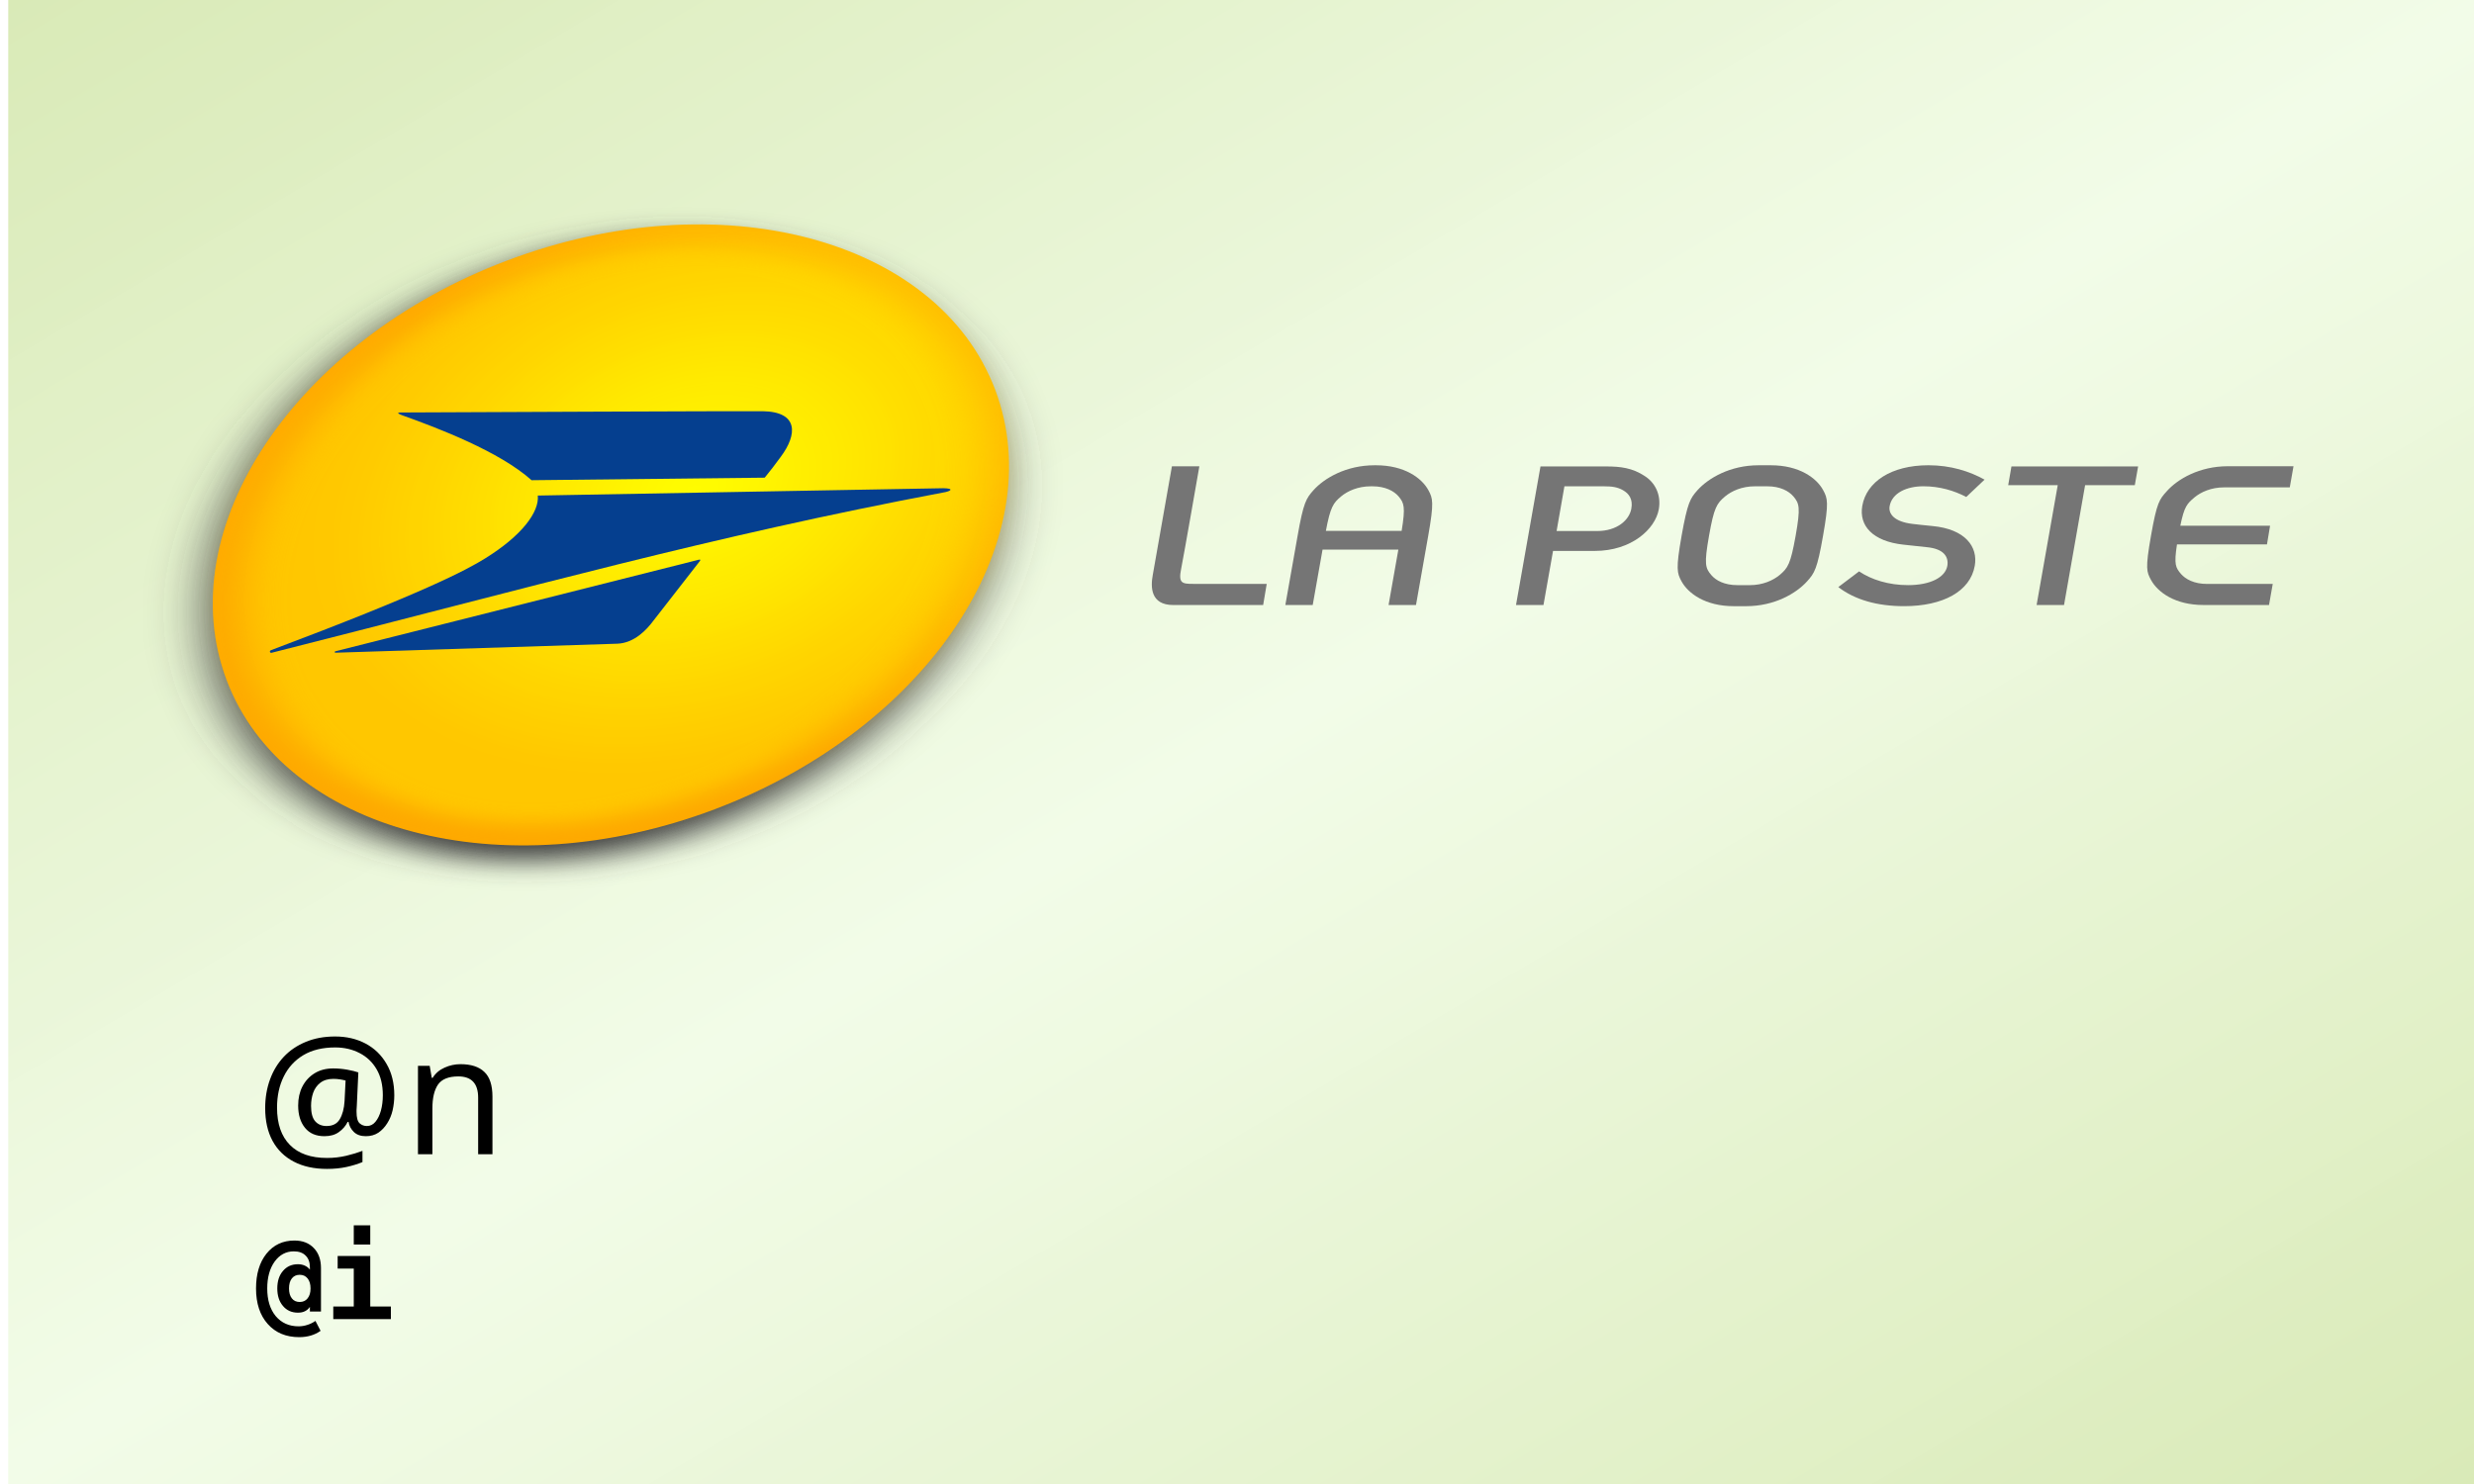
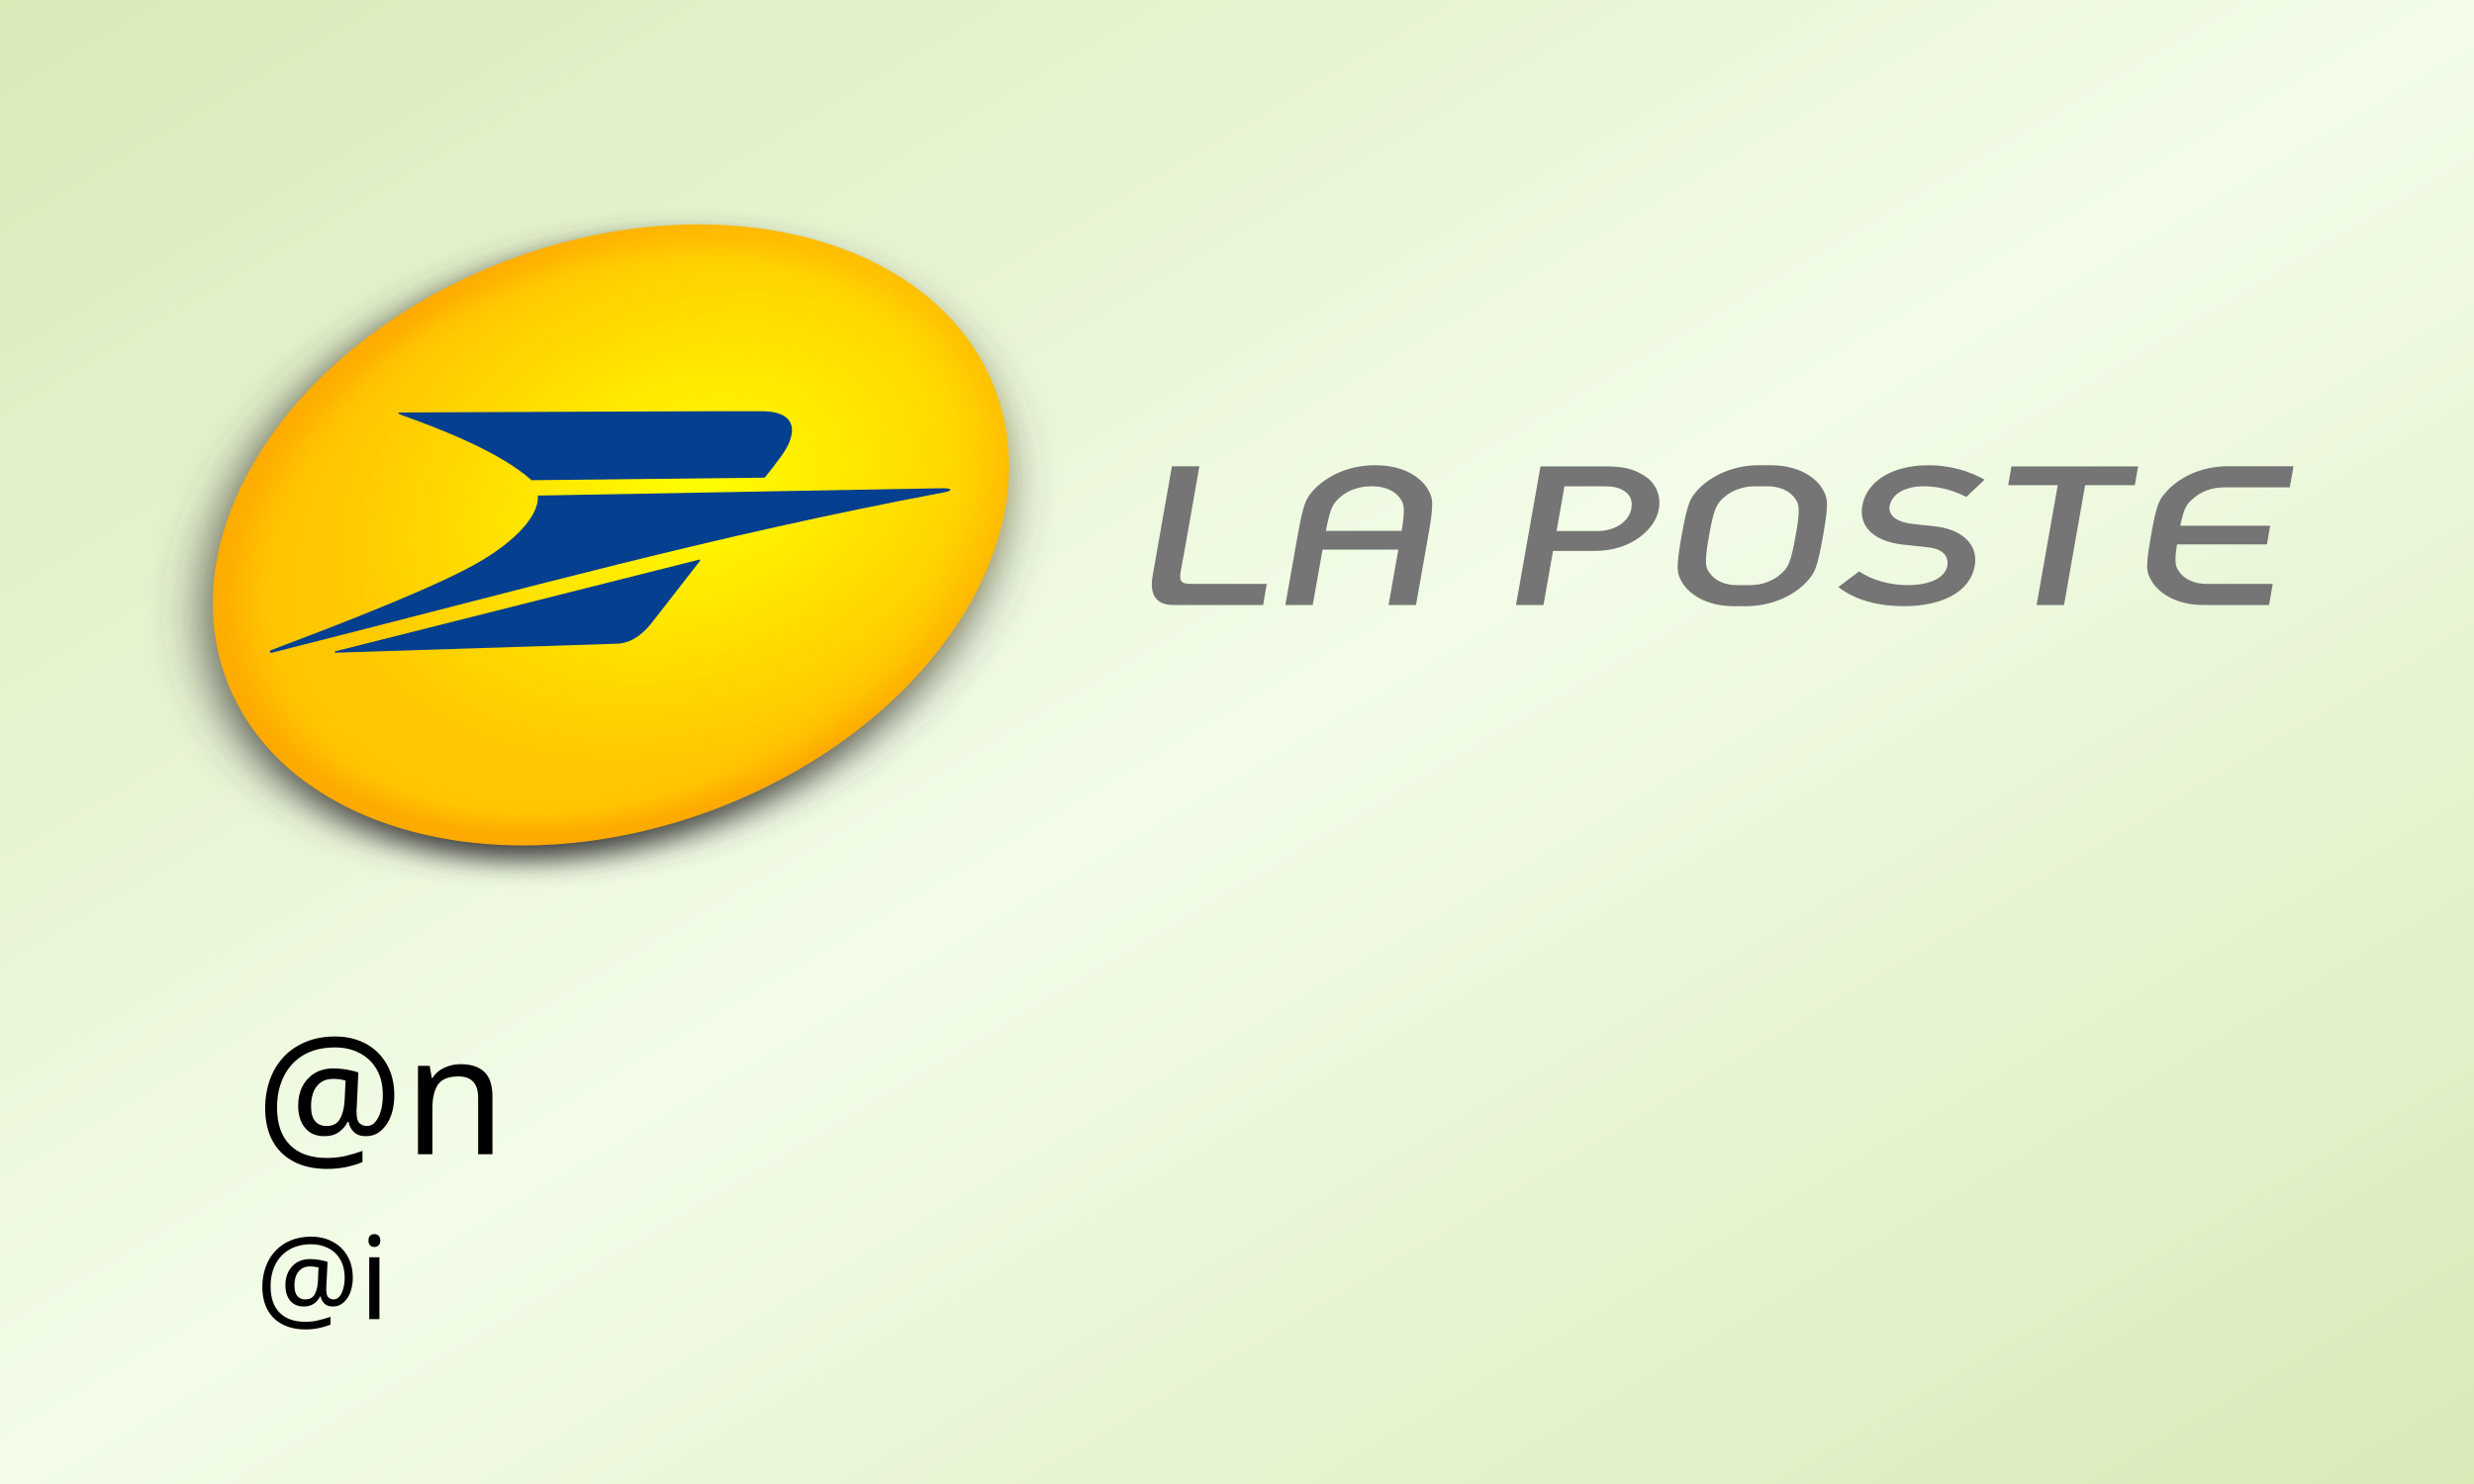
<svg xmlns="http://www.w3.org/2000/svg" width="300" height="180">
  <defs>
    <linearGradient y2="1" x2="1" y1="0" x1="0" id="cardBackground">
      <stop offset="0" stop-color="#d9eab7" />
      <stop offset="0.5" stop-color="#f2fce8" stop-opacity="0.992" />
      <stop offset="1" stop-color="#d9eab7" />
    </linearGradient>
    <radialGradient r="0.5" cy="0.469" cx="0.62" spreadMethod="pad" id="innerGradiant">
      <stop offset="0" stop-color="#ffff00" />
      <stop offset="0.999" stop-opacity="0.996" stop-color="#ffaa00" />
    </radialGradient>
    <radialGradient r="0.5" cy="0.469" cx="0.62" spreadMethod="pad" id="overlayGradiant">
      <stop offset="0" stop-color="#ffff00" />
      <stop offset="0.987" stop-opacity="0.984" stop-color="#ffc700" />
    </radialGradient>
    <filter id="shaddow">
      <feGaussianBlur stdDeviation="3.5" />
    </filter>
    <filter id="foreground">
      <feGaussianBlur stdDeviation="2.5" />
    </filter>
  </defs>
-   <rect x="1" y="0" width="300" height="180" fill="url(#cardBackground)" />
+   <rect x="0" y="0" width="300" height="180" fill="url(#cardBackground)" />
  <text x="31" y="140" font-family="Sans-serif" font-size="20">@n</text>
-   <text font-weight="bold" x="31" y="160" font-family="monospace" font-size="14">@i</text>
+   <text x="31" y="160" font-family="Sans-serif" font-size="14">@i</text>
  <g transform="matrix(0.7158437,-0.270658,0.270658,0.7158437,-49.49455,87.90453) ">
    <ellipse fill="#404040" stroke-width="5" cx="159.672" cy="30.642" rx="64" ry="47" filter="url(#shaddow)" />
    <ellipse fill="url(#innerGradiant)" stroke-width="5" cx="161.672" cy="28.966" rx="65.093" ry="46.491" />
    <ellipse fill="url(#overlayGradiant)" stroke-width="5" cx="162.093" cy="29.276" rx="60.512" ry="43.082" filter="url(#foreground)" />
  </g>
  <g fill="#053f8f">
    <path d="m32.924,79.181c31.915,-8.068 53.084,-14.079 81.471,-19.446c0.873,-0.13 1.395,-0.499 -0.007,-0.517l-49.174,0.89c0.194,1.999 -1.938,4.87 -6.395,7.629c-2.285,1.424 -7.5,4.178 -25.953,11.125c-0.244,0.101 -0.127,0.358 0.058,0.32" />
    <path d="m84.821,68.109l-5.591,7.18c-0.783,1.051 -2.274,2.704 -4.372,2.788l-34.132,1.091c-0.217,0.003 -0.156,-0.138 -0.063,-0.17l44.056,-11.104c0.239,-0.08 0.245,0.068 0.103,0.215" />
    <path d="m92.464,49.877c4.379,0.058 4.247,2.806 2.207,5.539c-0.838,1.135 -1.141,1.539 -1.942,2.522l-28.272,0.308c-3.868,-3.465 -11.26,-6.298 -15.733,-7.891c-0.84,-0.331 -0.349,-0.331 0.329,-0.324c4.287,-0.023 41.092,-0.185 43.411,-0.154" />
  </g>
  <g fill="#757575">
    <path d="m186.8,56.576l7.95,0c1.733,0 3.205,0.168 4.724,1.186c1.189,0.772 1.987,2.199 1.676,4.011c-0.429,2.381 -3.282,5.05 -7.769,5.05l-5.058,0l-1.16,6.565l-3.331,0l2.968,-16.811l0,0l-0,0l-0,0l0,-0l0,0zm1.954,7.834l4.926,0c2.468,0 3.904,-1.383 4.135,-2.704c0.207,-1.141 -0.259,-1.82 -1.005,-2.244c-0.676,-0.383 -1.342,-0.476 -2.301,-0.476l-4.806,0l-0.948,5.424l-0,0l0,-0l0,-0l0,0l0,0l-0,0z" />
    <path d="m225.434,69.304c1.495,1.009 3.591,1.669 5.94,1.669c2.71,0 4.513,-0.946 4.762,-2.339c0.192,-1.176 -0.524,-2.075 -2.474,-2.263c-0.975,-0.095 -1.724,-0.189 -2.841,-0.307c-3.719,-0.4 -5.426,-2.282 -4.996,-4.717c0.508,-2.885 3.477,-4.915 8.021,-4.915c2.699,0 4.989,0.735 6.804,1.745l-2.221,2.104c-1.461,-0.775 -3.24,-1.299 -5.194,-1.299c-2.026,0 -3.808,0.807 -4.096,2.414c-0.164,0.936 0.566,1.881 2.742,2.146c0.574,0.067 1.386,0.163 2.424,0.26c4.034,0.369 5.569,2.545 5.156,4.831c-0.545,3.094 -3.848,4.891 -8.569,4.891c-3.229,0 -5.95,-0.758 -7.977,-2.315l2.52,-1.905l0,-0l0,0l0,0l-0,-0l-0,0l-0,0z" />
    <polygon points="249.525,58.844 243.517,58.844 243.911,56.576 259.27,56.576 258.87,58.844 252.844,58.844 250.287,73.386 246.961,73.386 " />
    <path d="m221.081,59.459c-0.778,-1.458 -2.881,-3.025 -6.339,-3.025l-1.5,0c-3.451,0 -6.092,1.567 -7.405,3.025c-0.874,0.986 -1.203,1.484 -1.924,5.523c-0.713,4.038 -0.551,4.531 -0.015,5.52c0.792,1.462 2.881,3.024 6.342,3.024l1.496,0c3.451,0 6.094,-1.562 7.405,-3.024c0.89,-0.989 1.219,-1.482 1.924,-5.52c0.714,-4.038 0.553,-4.537 0.016,-5.523m-5.287,10.291c-0.805,0.66 -2.041,1.224 -3.608,1.224l-1.503,0c-1.573,0 -2.611,-0.563 -3.17,-1.224c-0.723,-0.848 -0.884,-1.328 -0.273,-4.767c0.605,-3.446 0.944,-3.925 1.951,-4.773c0.791,-0.656 2.035,-1.225 3.61,-1.225l1.495,0c1.572,0 2.61,0.569 3.171,1.225c0.718,0.848 0.885,1.327 0.275,4.773c-0.616,3.44 -0.936,3.918 -1.949,4.767" />
    <path d="m266.094,60.339c0.797,-0.657 2.028,-1.224 3.602,-1.224l7.966,0l0.451,-2.564l-7.966,0c-3.448,0 -6.106,1.565 -7.405,3.038c-0.889,0.989 -1.197,1.333 -1.908,5.383c-0.715,4.049 -0.527,4.389 0.006,5.383c0.797,1.461 2.891,3.028 6.351,3.028l7.952,0l0.452,-2.556l-7.968,0c-1.562,0 -2.606,-0.57 -3.172,-1.224c-0.631,-0.76 -0.849,-1.106 -0.472,-3.57l10.912,0l0.377,-2.265l-10.884,0c0.477,-2.342 0.824,-2.68 1.707,-3.428" />
    <path d="m173.209,59.459c-0.788,-1.458 -2.888,-3.025 -6.348,-3.025l-0.183,0c-3.454,0 -6.099,1.567 -7.405,3.025c-0.881,0.986 -1.214,1.484 -1.922,5.523l-1.488,8.4l3.319,0l1.193,-6.718l9.191,0l-1.187,6.718l3.327,0l1.483,-8.4c0.716,-4.038 0.559,-4.537 0.02,-5.523m-10.583,0.751c0.792,-0.656 2.037,-1.225 3.609,-1.225l0.18,0c1.568,0 2.617,0.569 3.178,1.225c0.669,0.797 0.851,1.272 0.371,4.185l-9.187,0c0.548,-2.913 0.897,-3.388 1.848,-4.185" />
    <path d="m139.785,69.748c0.3,-1.693 2.324,-13.192 2.324,-13.192l3.327,0c0,0 -1.915,11.013 -2.204,12.417c-0.362,1.766 0.095,1.847 1.445,1.847l8.927,0l-0.432,2.566l-10.894,0c-2.783,0.001 -2.76,-2.211 -2.493,-3.637" />
  </g>
</svg>
